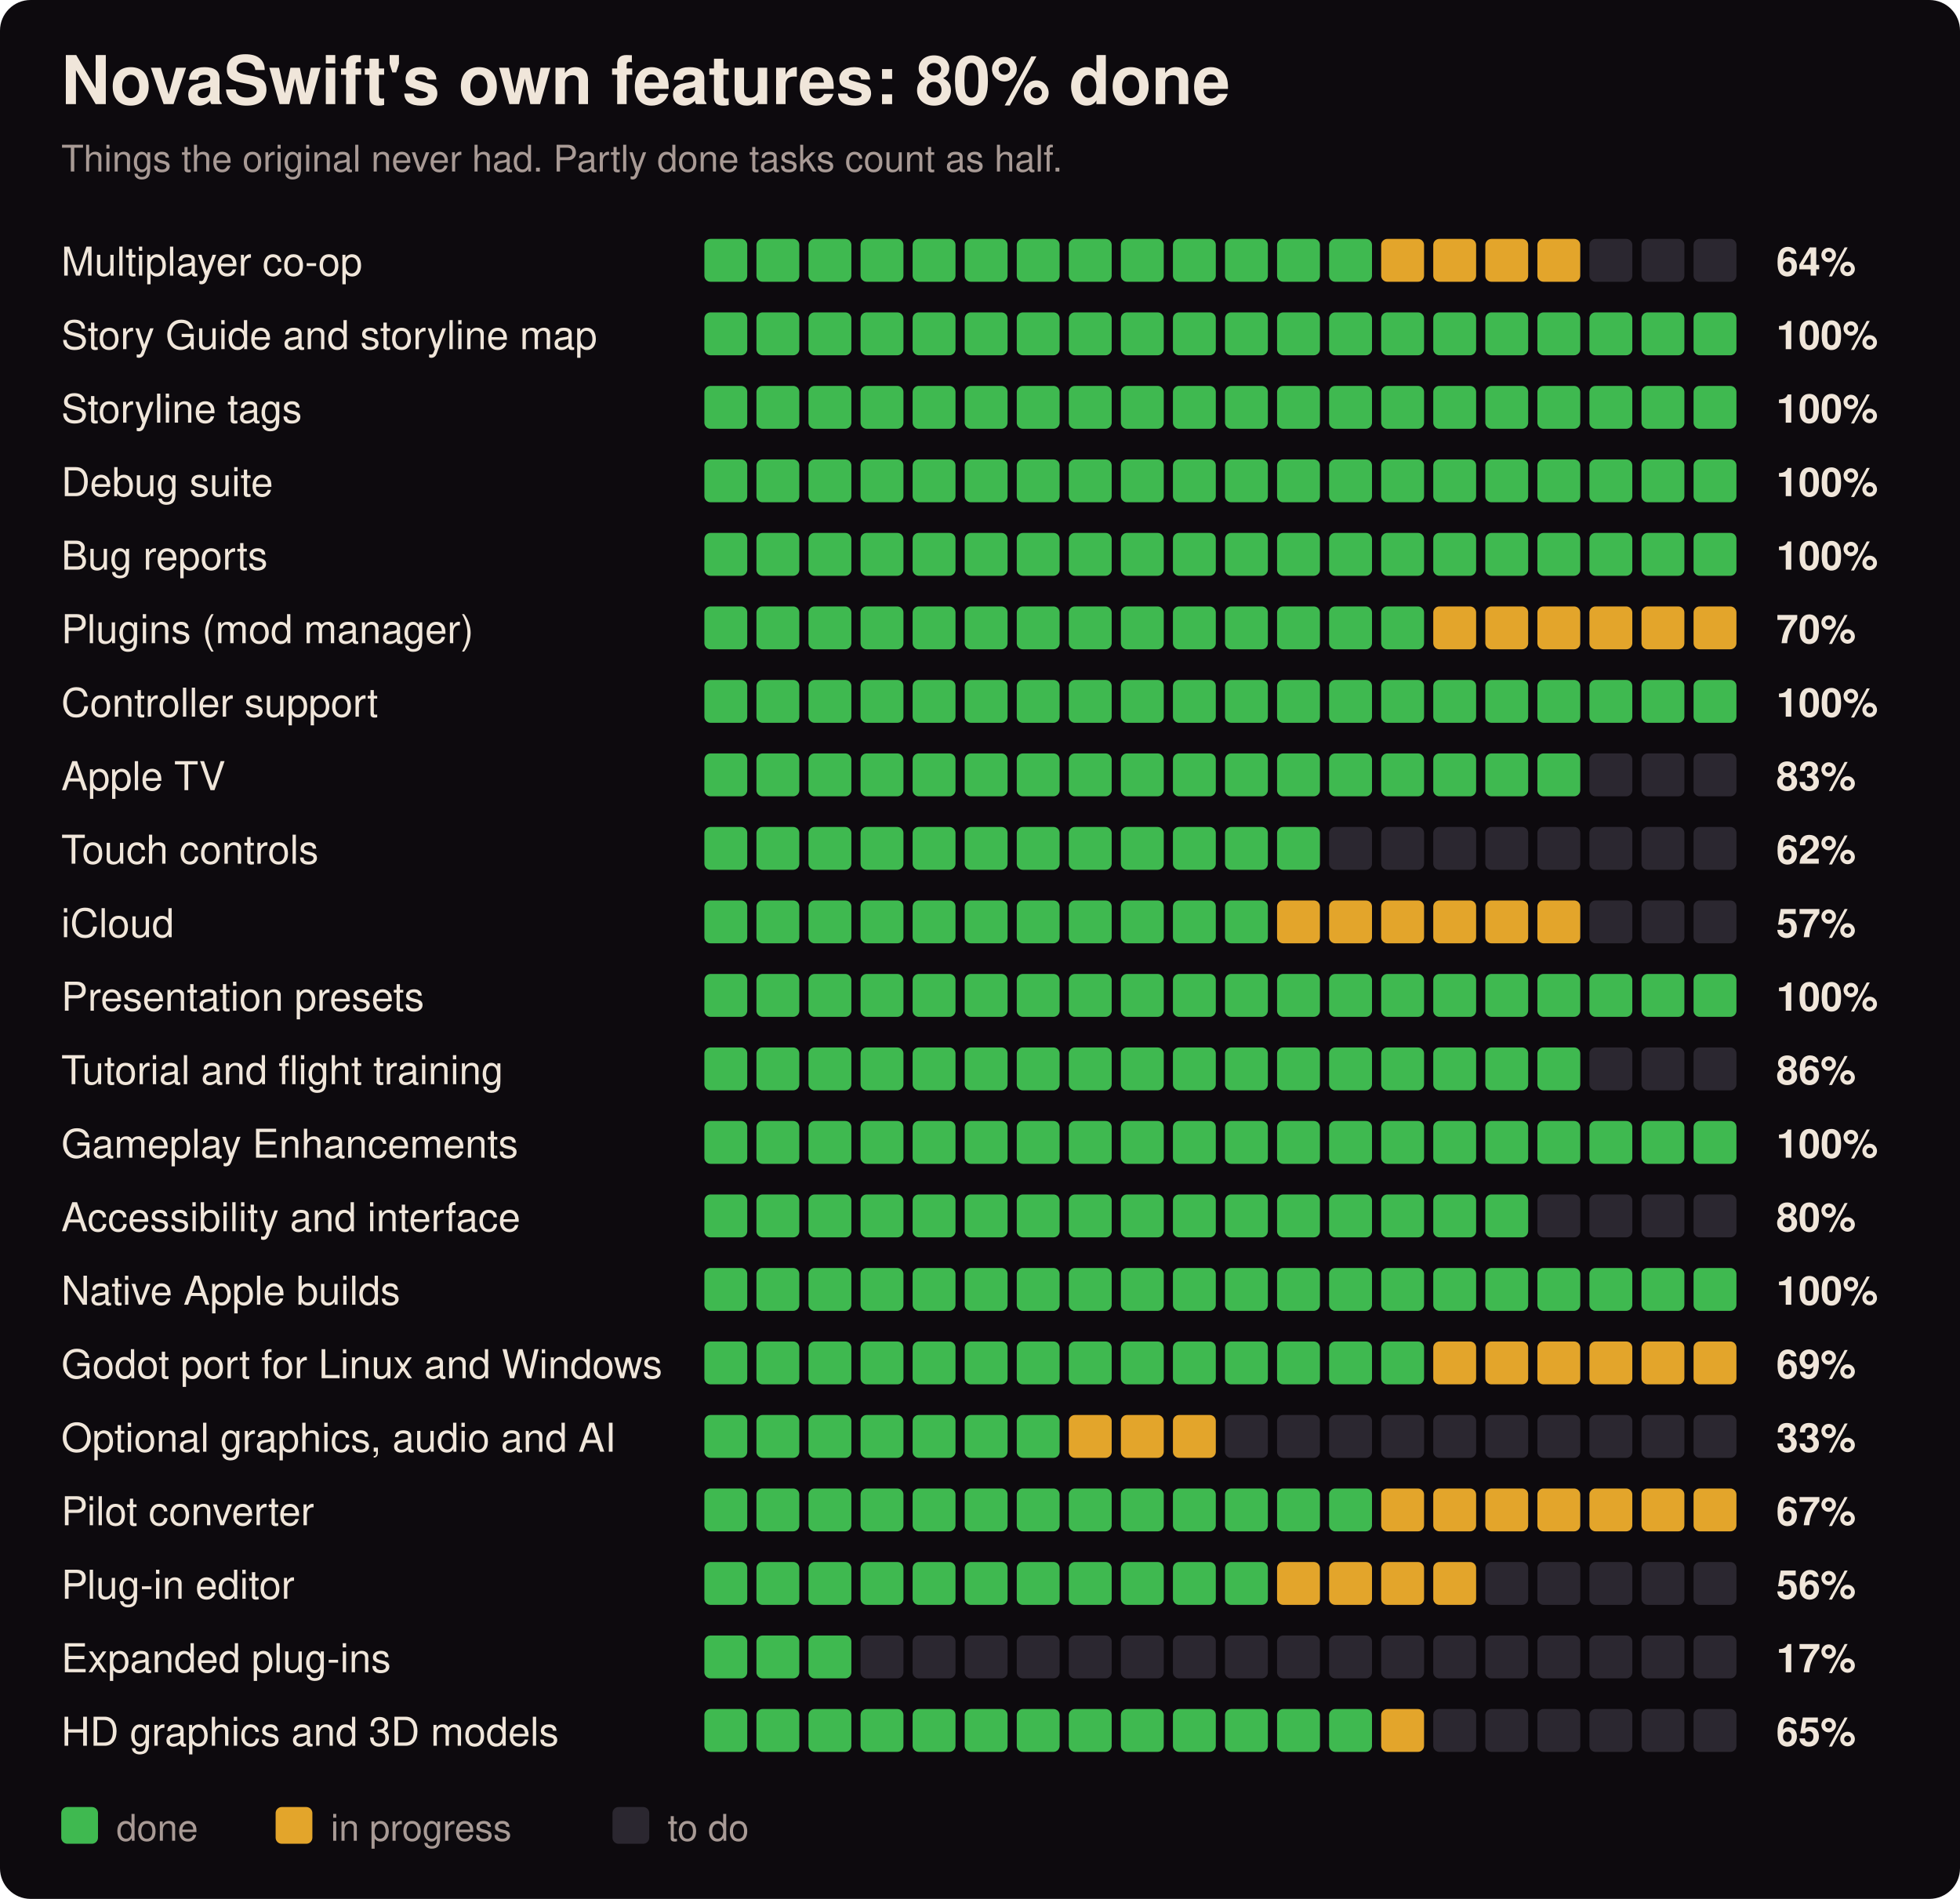
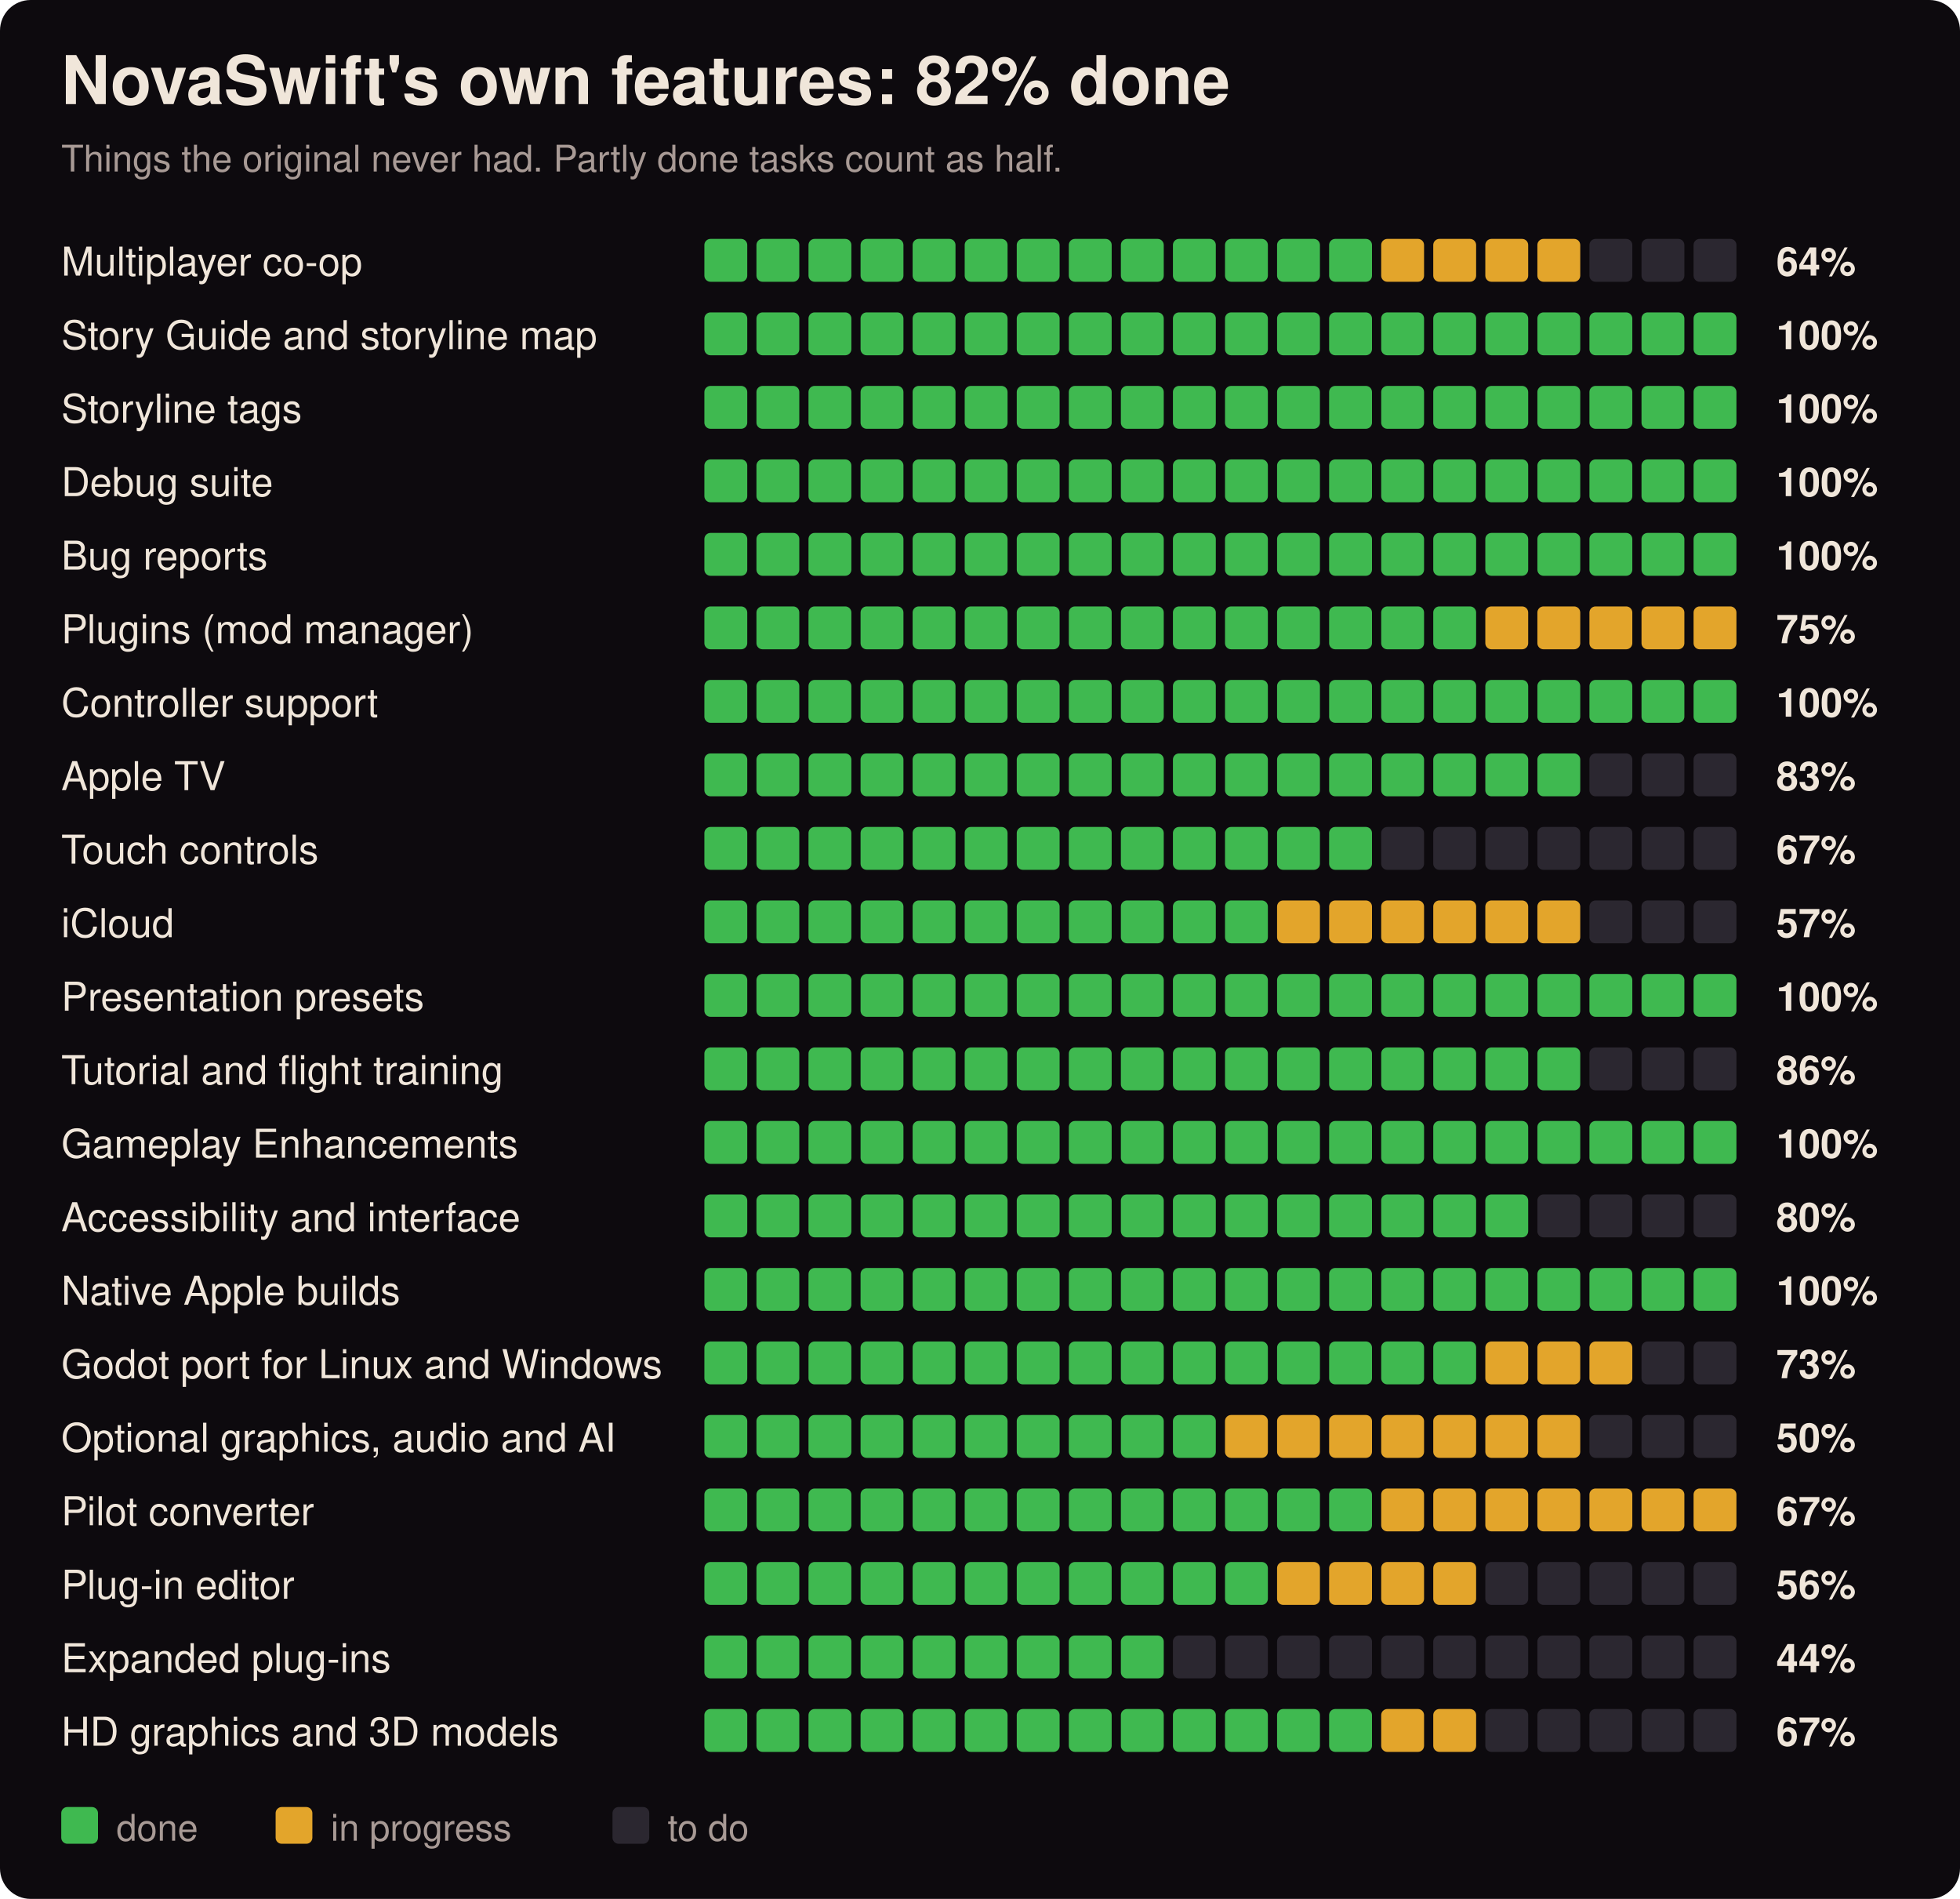
<svg xmlns="http://www.w3.org/2000/svg" width="640" height="620" viewBox="0 0 640 620" font-family="-apple-system, Segoe UI, Helvetica, Arial, sans-serif">
  <style>.hl{font-size:22px;font-weight:700;fill:#f0e6da}.sb{font-size:12px;fill:#a89a95}.nm{font-size:13px;fill:#f0e6da}.pc{font-size:13px;font-weight:600;fill:#f0e6da}</style>
  <rect width="640" height="620" rx="10" fill="#0d0a0e" />
-   <text x="20" y="34" class="hl">NovaSwift's own features: 80% done</text>
+   <text x="20" y="34" class="hl">NovaSwift's own features: 82% done</text>
  <text x="20" y="56" class="sb">Things the original never had. Partly done tasks count as half.</text>
  <text x="20" y="90" class="nm">Multiplayer co-op</text>
  <rect x="230" y="78" width="14" height="14" rx="2" fill="#3fb950" />
  <rect x="247" y="78" width="14" height="14" rx="2" fill="#3fb950" />
  <rect x="264" y="78" width="14" height="14" rx="2" fill="#3fb950" />
  <rect x="281" y="78" width="14" height="14" rx="2" fill="#3fb950" />
  <rect x="298" y="78" width="14" height="14" rx="2" fill="#3fb950" />
  <rect x="315" y="78" width="14" height="14" rx="2" fill="#3fb950" />
  <rect x="332" y="78" width="14" height="14" rx="2" fill="#3fb950" />
  <rect x="349" y="78" width="14" height="14" rx="2" fill="#3fb950" />
  <rect x="366" y="78" width="14" height="14" rx="2" fill="#3fb950" />
  <rect x="383" y="78" width="14" height="14" rx="2" fill="#3fb950" />
  <rect x="400" y="78" width="14" height="14" rx="2" fill="#3fb950" />
  <rect x="417" y="78" width="14" height="14" rx="2" fill="#3fb950" />
  <rect x="434" y="78" width="14" height="14" rx="2" fill="#3fb950" />
  <rect x="451" y="78" width="14" height="14" rx="2" fill="#e3a52b" />
  <rect x="468" y="78" width="14" height="14" rx="2" fill="#e3a52b" />
  <rect x="485" y="78" width="14" height="14" rx="2" fill="#e3a52b" />
  <rect x="502" y="78" width="14" height="14" rx="2" fill="#e3a52b" />
  <rect x="519" y="78" width="14" height="14" rx="2" fill="#2b2730" />
  <rect x="536" y="78" width="14" height="14" rx="2" fill="#2b2730" />
  <rect x="553" y="78" width="14" height="14" rx="2" fill="#2b2730" />
  <text x="580" y="90" class="pc">64%</text>
  <text x="20" y="114" class="nm">Story Guide and storyline map</text>
  <rect x="230" y="102" width="14" height="14" rx="2" fill="#3fb950" />
  <rect x="247" y="102" width="14" height="14" rx="2" fill="#3fb950" />
  <rect x="264" y="102" width="14" height="14" rx="2" fill="#3fb950" />
  <rect x="281" y="102" width="14" height="14" rx="2" fill="#3fb950" />
  <rect x="298" y="102" width="14" height="14" rx="2" fill="#3fb950" />
  <rect x="315" y="102" width="14" height="14" rx="2" fill="#3fb950" />
  <rect x="332" y="102" width="14" height="14" rx="2" fill="#3fb950" />
  <rect x="349" y="102" width="14" height="14" rx="2" fill="#3fb950" />
  <rect x="366" y="102" width="14" height="14" rx="2" fill="#3fb950" />
  <rect x="383" y="102" width="14" height="14" rx="2" fill="#3fb950" />
  <rect x="400" y="102" width="14" height="14" rx="2" fill="#3fb950" />
  <rect x="417" y="102" width="14" height="14" rx="2" fill="#3fb950" />
  <rect x="434" y="102" width="14" height="14" rx="2" fill="#3fb950" />
  <rect x="451" y="102" width="14" height="14" rx="2" fill="#3fb950" />
  <rect x="468" y="102" width="14" height="14" rx="2" fill="#3fb950" />
  <rect x="485" y="102" width="14" height="14" rx="2" fill="#3fb950" />
  <rect x="502" y="102" width="14" height="14" rx="2" fill="#3fb950" />
  <rect x="519" y="102" width="14" height="14" rx="2" fill="#3fb950" />
  <rect x="536" y="102" width="14" height="14" rx="2" fill="#3fb950" />
  <rect x="553" y="102" width="14" height="14" rx="2" fill="#3fb950" />
  <text x="580" y="114" class="pc">100%</text>
  <text x="20" y="138" class="nm">Storyline tags</text>
  <rect x="230" y="126" width="14" height="14" rx="2" fill="#3fb950" />
  <rect x="247" y="126" width="14" height="14" rx="2" fill="#3fb950" />
  <rect x="264" y="126" width="14" height="14" rx="2" fill="#3fb950" />
  <rect x="281" y="126" width="14" height="14" rx="2" fill="#3fb950" />
  <rect x="298" y="126" width="14" height="14" rx="2" fill="#3fb950" />
  <rect x="315" y="126" width="14" height="14" rx="2" fill="#3fb950" />
  <rect x="332" y="126" width="14" height="14" rx="2" fill="#3fb950" />
  <rect x="349" y="126" width="14" height="14" rx="2" fill="#3fb950" />
  <rect x="366" y="126" width="14" height="14" rx="2" fill="#3fb950" />
  <rect x="383" y="126" width="14" height="14" rx="2" fill="#3fb950" />
  <rect x="400" y="126" width="14" height="14" rx="2" fill="#3fb950" />
  <rect x="417" y="126" width="14" height="14" rx="2" fill="#3fb950" />
  <rect x="434" y="126" width="14" height="14" rx="2" fill="#3fb950" />
  <rect x="451" y="126" width="14" height="14" rx="2" fill="#3fb950" />
  <rect x="468" y="126" width="14" height="14" rx="2" fill="#3fb950" />
  <rect x="485" y="126" width="14" height="14" rx="2" fill="#3fb950" />
  <rect x="502" y="126" width="14" height="14" rx="2" fill="#3fb950" />
  <rect x="519" y="126" width="14" height="14" rx="2" fill="#3fb950" />
  <rect x="536" y="126" width="14" height="14" rx="2" fill="#3fb950" />
  <rect x="553" y="126" width="14" height="14" rx="2" fill="#3fb950" />
  <text x="580" y="138" class="pc">100%</text>
  <text x="20" y="162" class="nm">Debug suite</text>
  <rect x="230" y="150" width="14" height="14" rx="2" fill="#3fb950" />
  <rect x="247" y="150" width="14" height="14" rx="2" fill="#3fb950" />
  <rect x="264" y="150" width="14" height="14" rx="2" fill="#3fb950" />
  <rect x="281" y="150" width="14" height="14" rx="2" fill="#3fb950" />
  <rect x="298" y="150" width="14" height="14" rx="2" fill="#3fb950" />
  <rect x="315" y="150" width="14" height="14" rx="2" fill="#3fb950" />
  <rect x="332" y="150" width="14" height="14" rx="2" fill="#3fb950" />
  <rect x="349" y="150" width="14" height="14" rx="2" fill="#3fb950" />
  <rect x="366" y="150" width="14" height="14" rx="2" fill="#3fb950" />
  <rect x="383" y="150" width="14" height="14" rx="2" fill="#3fb950" />
  <rect x="400" y="150" width="14" height="14" rx="2" fill="#3fb950" />
  <rect x="417" y="150" width="14" height="14" rx="2" fill="#3fb950" />
  <rect x="434" y="150" width="14" height="14" rx="2" fill="#3fb950" />
  <rect x="451" y="150" width="14" height="14" rx="2" fill="#3fb950" />
  <rect x="468" y="150" width="14" height="14" rx="2" fill="#3fb950" />
  <rect x="485" y="150" width="14" height="14" rx="2" fill="#3fb950" />
  <rect x="502" y="150" width="14" height="14" rx="2" fill="#3fb950" />
  <rect x="519" y="150" width="14" height="14" rx="2" fill="#3fb950" />
  <rect x="536" y="150" width="14" height="14" rx="2" fill="#3fb950" />
  <rect x="553" y="150" width="14" height="14" rx="2" fill="#3fb950" />
  <text x="580" y="162" class="pc">100%</text>
  <text x="20" y="186" class="nm">Bug reports</text>
  <rect x="230" y="174" width="14" height="14" rx="2" fill="#3fb950" />
  <rect x="247" y="174" width="14" height="14" rx="2" fill="#3fb950" />
  <rect x="264" y="174" width="14" height="14" rx="2" fill="#3fb950" />
  <rect x="281" y="174" width="14" height="14" rx="2" fill="#3fb950" />
  <rect x="298" y="174" width="14" height="14" rx="2" fill="#3fb950" />
  <rect x="315" y="174" width="14" height="14" rx="2" fill="#3fb950" />
  <rect x="332" y="174" width="14" height="14" rx="2" fill="#3fb950" />
  <rect x="349" y="174" width="14" height="14" rx="2" fill="#3fb950" />
  <rect x="366" y="174" width="14" height="14" rx="2" fill="#3fb950" />
  <rect x="383" y="174" width="14" height="14" rx="2" fill="#3fb950" />
  <rect x="400" y="174" width="14" height="14" rx="2" fill="#3fb950" />
  <rect x="417" y="174" width="14" height="14" rx="2" fill="#3fb950" />
  <rect x="434" y="174" width="14" height="14" rx="2" fill="#3fb950" />
  <rect x="451" y="174" width="14" height="14" rx="2" fill="#3fb950" />
  <rect x="468" y="174" width="14" height="14" rx="2" fill="#3fb950" />
  <rect x="485" y="174" width="14" height="14" rx="2" fill="#3fb950" />
  <rect x="502" y="174" width="14" height="14" rx="2" fill="#3fb950" />
  <rect x="519" y="174" width="14" height="14" rx="2" fill="#3fb950" />
  <rect x="536" y="174" width="14" height="14" rx="2" fill="#3fb950" />
  <rect x="553" y="174" width="14" height="14" rx="2" fill="#3fb950" />
  <text x="580" y="186" class="pc">100%</text>
  <text x="20" y="210" class="nm">Plugins (mod manager)</text>
  <rect x="230" y="198" width="14" height="14" rx="2" fill="#3fb950" />
  <rect x="247" y="198" width="14" height="14" rx="2" fill="#3fb950" />
  <rect x="264" y="198" width="14" height="14" rx="2" fill="#3fb950" />
  <rect x="281" y="198" width="14" height="14" rx="2" fill="#3fb950" />
  <rect x="298" y="198" width="14" height="14" rx="2" fill="#3fb950" />
  <rect x="315" y="198" width="14" height="14" rx="2" fill="#3fb950" />
  <rect x="332" y="198" width="14" height="14" rx="2" fill="#3fb950" />
  <rect x="349" y="198" width="14" height="14" rx="2" fill="#3fb950" />
  <rect x="366" y="198" width="14" height="14" rx="2" fill="#3fb950" />
  <rect x="383" y="198" width="14" height="14" rx="2" fill="#3fb950" />
  <rect x="400" y="198" width="14" height="14" rx="2" fill="#3fb950" />
  <rect x="417" y="198" width="14" height="14" rx="2" fill="#3fb950" />
  <rect x="434" y="198" width="14" height="14" rx="2" fill="#3fb950" />
  <rect x="451" y="198" width="14" height="14" rx="2" fill="#3fb950" />
-   <rect x="468" y="198" width="14" height="14" rx="2" fill="#e3a52b" />
+   <rect x="468" y="198" width="14" height="14" rx="2" fill="#3fb950" />
  <rect x="485" y="198" width="14" height="14" rx="2" fill="#e3a52b" />
  <rect x="502" y="198" width="14" height="14" rx="2" fill="#e3a52b" />
  <rect x="519" y="198" width="14" height="14" rx="2" fill="#e3a52b" />
  <rect x="536" y="198" width="14" height="14" rx="2" fill="#e3a52b" />
  <rect x="553" y="198" width="14" height="14" rx="2" fill="#e3a52b" />
-   <text x="580" y="210" class="pc">70%</text>
+   <text x="580" y="210" class="pc">75%</text>
  <text x="20" y="234" class="nm">Controller support</text>
  <rect x="230" y="222" width="14" height="14" rx="2" fill="#3fb950" />
  <rect x="247" y="222" width="14" height="14" rx="2" fill="#3fb950" />
  <rect x="264" y="222" width="14" height="14" rx="2" fill="#3fb950" />
  <rect x="281" y="222" width="14" height="14" rx="2" fill="#3fb950" />
  <rect x="298" y="222" width="14" height="14" rx="2" fill="#3fb950" />
  <rect x="315" y="222" width="14" height="14" rx="2" fill="#3fb950" />
  <rect x="332" y="222" width="14" height="14" rx="2" fill="#3fb950" />
  <rect x="349" y="222" width="14" height="14" rx="2" fill="#3fb950" />
  <rect x="366" y="222" width="14" height="14" rx="2" fill="#3fb950" />
  <rect x="383" y="222" width="14" height="14" rx="2" fill="#3fb950" />
  <rect x="400" y="222" width="14" height="14" rx="2" fill="#3fb950" />
  <rect x="417" y="222" width="14" height="14" rx="2" fill="#3fb950" />
  <rect x="434" y="222" width="14" height="14" rx="2" fill="#3fb950" />
  <rect x="451" y="222" width="14" height="14" rx="2" fill="#3fb950" />
  <rect x="468" y="222" width="14" height="14" rx="2" fill="#3fb950" />
  <rect x="485" y="222" width="14" height="14" rx="2" fill="#3fb950" />
  <rect x="502" y="222" width="14" height="14" rx="2" fill="#3fb950" />
  <rect x="519" y="222" width="14" height="14" rx="2" fill="#3fb950" />
  <rect x="536" y="222" width="14" height="14" rx="2" fill="#3fb950" />
  <rect x="553" y="222" width="14" height="14" rx="2" fill="#3fb950" />
  <text x="580" y="234" class="pc">100%</text>
  <text x="20" y="258" class="nm">Apple TV</text>
  <rect x="230" y="246" width="14" height="14" rx="2" fill="#3fb950" />
  <rect x="247" y="246" width="14" height="14" rx="2" fill="#3fb950" />
  <rect x="264" y="246" width="14" height="14" rx="2" fill="#3fb950" />
  <rect x="281" y="246" width="14" height="14" rx="2" fill="#3fb950" />
  <rect x="298" y="246" width="14" height="14" rx="2" fill="#3fb950" />
  <rect x="315" y="246" width="14" height="14" rx="2" fill="#3fb950" />
  <rect x="332" y="246" width="14" height="14" rx="2" fill="#3fb950" />
  <rect x="349" y="246" width="14" height="14" rx="2" fill="#3fb950" />
  <rect x="366" y="246" width="14" height="14" rx="2" fill="#3fb950" />
  <rect x="383" y="246" width="14" height="14" rx="2" fill="#3fb950" />
  <rect x="400" y="246" width="14" height="14" rx="2" fill="#3fb950" />
  <rect x="417" y="246" width="14" height="14" rx="2" fill="#3fb950" />
  <rect x="434" y="246" width="14" height="14" rx="2" fill="#3fb950" />
  <rect x="451" y="246" width="14" height="14" rx="2" fill="#3fb950" />
  <rect x="468" y="246" width="14" height="14" rx="2" fill="#3fb950" />
  <rect x="485" y="246" width="14" height="14" rx="2" fill="#3fb950" />
  <rect x="502" y="246" width="14" height="14" rx="2" fill="#3fb950" />
  <rect x="519" y="246" width="14" height="14" rx="2" fill="#2b2730" />
  <rect x="536" y="246" width="14" height="14" rx="2" fill="#2b2730" />
  <rect x="553" y="246" width="14" height="14" rx="2" fill="#2b2730" />
  <text x="580" y="258" class="pc">83%</text>
  <text x="20" y="282" class="nm">Touch controls</text>
  <rect x="230" y="270" width="14" height="14" rx="2" fill="#3fb950" />
  <rect x="247" y="270" width="14" height="14" rx="2" fill="#3fb950" />
  <rect x="264" y="270" width="14" height="14" rx="2" fill="#3fb950" />
  <rect x="281" y="270" width="14" height="14" rx="2" fill="#3fb950" />
  <rect x="298" y="270" width="14" height="14" rx="2" fill="#3fb950" />
  <rect x="315" y="270" width="14" height="14" rx="2" fill="#3fb950" />
  <rect x="332" y="270" width="14" height="14" rx="2" fill="#3fb950" />
  <rect x="349" y="270" width="14" height="14" rx="2" fill="#3fb950" />
  <rect x="366" y="270" width="14" height="14" rx="2" fill="#3fb950" />
  <rect x="383" y="270" width="14" height="14" rx="2" fill="#3fb950" />
  <rect x="400" y="270" width="14" height="14" rx="2" fill="#3fb950" />
  <rect x="417" y="270" width="14" height="14" rx="2" fill="#3fb950" />
-   <rect x="434" y="270" width="14" height="14" rx="2" fill="#2b2730" />
+   <rect x="434" y="270" width="14" height="14" rx="2" fill="#3fb950" />
  <rect x="451" y="270" width="14" height="14" rx="2" fill="#2b2730" />
  <rect x="468" y="270" width="14" height="14" rx="2" fill="#2b2730" />
  <rect x="485" y="270" width="14" height="14" rx="2" fill="#2b2730" />
  <rect x="502" y="270" width="14" height="14" rx="2" fill="#2b2730" />
  <rect x="519" y="270" width="14" height="14" rx="2" fill="#2b2730" />
  <rect x="536" y="270" width="14" height="14" rx="2" fill="#2b2730" />
  <rect x="553" y="270" width="14" height="14" rx="2" fill="#2b2730" />
-   <text x="580" y="282" class="pc">62%</text>
+   <text x="580" y="282" class="pc">67%</text>
  <text x="20" y="306" class="nm">iCloud</text>
  <rect x="230" y="294" width="14" height="14" rx="2" fill="#3fb950" />
  <rect x="247" y="294" width="14" height="14" rx="2" fill="#3fb950" />
  <rect x="264" y="294" width="14" height="14" rx="2" fill="#3fb950" />
  <rect x="281" y="294" width="14" height="14" rx="2" fill="#3fb950" />
  <rect x="298" y="294" width="14" height="14" rx="2" fill="#3fb950" />
  <rect x="315" y="294" width="14" height="14" rx="2" fill="#3fb950" />
  <rect x="332" y="294" width="14" height="14" rx="2" fill="#3fb950" />
  <rect x="349" y="294" width="14" height="14" rx="2" fill="#3fb950" />
  <rect x="366" y="294" width="14" height="14" rx="2" fill="#3fb950" />
  <rect x="383" y="294" width="14" height="14" rx="2" fill="#3fb950" />
  <rect x="400" y="294" width="14" height="14" rx="2" fill="#3fb950" />
  <rect x="417" y="294" width="14" height="14" rx="2" fill="#e3a52b" />
  <rect x="434" y="294" width="14" height="14" rx="2" fill="#e3a52b" />
  <rect x="451" y="294" width="14" height="14" rx="2" fill="#e3a52b" />
  <rect x="468" y="294" width="14" height="14" rx="2" fill="#e3a52b" />
  <rect x="485" y="294" width="14" height="14" rx="2" fill="#e3a52b" />
  <rect x="502" y="294" width="14" height="14" rx="2" fill="#e3a52b" />
  <rect x="519" y="294" width="14" height="14" rx="2" fill="#2b2730" />
  <rect x="536" y="294" width="14" height="14" rx="2" fill="#2b2730" />
  <rect x="553" y="294" width="14" height="14" rx="2" fill="#2b2730" />
  <text x="580" y="306" class="pc">57%</text>
  <text x="20" y="330" class="nm">Presentation presets</text>
  <rect x="230" y="318" width="14" height="14" rx="2" fill="#3fb950" />
  <rect x="247" y="318" width="14" height="14" rx="2" fill="#3fb950" />
  <rect x="264" y="318" width="14" height="14" rx="2" fill="#3fb950" />
  <rect x="281" y="318" width="14" height="14" rx="2" fill="#3fb950" />
  <rect x="298" y="318" width="14" height="14" rx="2" fill="#3fb950" />
  <rect x="315" y="318" width="14" height="14" rx="2" fill="#3fb950" />
  <rect x="332" y="318" width="14" height="14" rx="2" fill="#3fb950" />
  <rect x="349" y="318" width="14" height="14" rx="2" fill="#3fb950" />
  <rect x="366" y="318" width="14" height="14" rx="2" fill="#3fb950" />
  <rect x="383" y="318" width="14" height="14" rx="2" fill="#3fb950" />
  <rect x="400" y="318" width="14" height="14" rx="2" fill="#3fb950" />
  <rect x="417" y="318" width="14" height="14" rx="2" fill="#3fb950" />
  <rect x="434" y="318" width="14" height="14" rx="2" fill="#3fb950" />
  <rect x="451" y="318" width="14" height="14" rx="2" fill="#3fb950" />
  <rect x="468" y="318" width="14" height="14" rx="2" fill="#3fb950" />
  <rect x="485" y="318" width="14" height="14" rx="2" fill="#3fb950" />
  <rect x="502" y="318" width="14" height="14" rx="2" fill="#3fb950" />
  <rect x="519" y="318" width="14" height="14" rx="2" fill="#3fb950" />
  <rect x="536" y="318" width="14" height="14" rx="2" fill="#3fb950" />
  <rect x="553" y="318" width="14" height="14" rx="2" fill="#3fb950" />
  <text x="580" y="330" class="pc">100%</text>
  <text x="20" y="354" class="nm">Tutorial and flight training</text>
  <rect x="230" y="342" width="14" height="14" rx="2" fill="#3fb950" />
  <rect x="247" y="342" width="14" height="14" rx="2" fill="#3fb950" />
  <rect x="264" y="342" width="14" height="14" rx="2" fill="#3fb950" />
  <rect x="281" y="342" width="14" height="14" rx="2" fill="#3fb950" />
  <rect x="298" y="342" width="14" height="14" rx="2" fill="#3fb950" />
  <rect x="315" y="342" width="14" height="14" rx="2" fill="#3fb950" />
  <rect x="332" y="342" width="14" height="14" rx="2" fill="#3fb950" />
  <rect x="349" y="342" width="14" height="14" rx="2" fill="#3fb950" />
  <rect x="366" y="342" width="14" height="14" rx="2" fill="#3fb950" />
  <rect x="383" y="342" width="14" height="14" rx="2" fill="#3fb950" />
  <rect x="400" y="342" width="14" height="14" rx="2" fill="#3fb950" />
  <rect x="417" y="342" width="14" height="14" rx="2" fill="#3fb950" />
  <rect x="434" y="342" width="14" height="14" rx="2" fill="#3fb950" />
  <rect x="451" y="342" width="14" height="14" rx="2" fill="#3fb950" />
  <rect x="468" y="342" width="14" height="14" rx="2" fill="#3fb950" />
  <rect x="485" y="342" width="14" height="14" rx="2" fill="#3fb950" />
  <rect x="502" y="342" width="14" height="14" rx="2" fill="#3fb950" />
  <rect x="519" y="342" width="14" height="14" rx="2" fill="#2b2730" />
  <rect x="536" y="342" width="14" height="14" rx="2" fill="#2b2730" />
  <rect x="553" y="342" width="14" height="14" rx="2" fill="#2b2730" />
  <text x="580" y="354" class="pc">86%</text>
  <text x="20" y="378" class="nm">Gameplay Enhancements</text>
  <rect x="230" y="366" width="14" height="14" rx="2" fill="#3fb950" />
  <rect x="247" y="366" width="14" height="14" rx="2" fill="#3fb950" />
  <rect x="264" y="366" width="14" height="14" rx="2" fill="#3fb950" />
  <rect x="281" y="366" width="14" height="14" rx="2" fill="#3fb950" />
  <rect x="298" y="366" width="14" height="14" rx="2" fill="#3fb950" />
  <rect x="315" y="366" width="14" height="14" rx="2" fill="#3fb950" />
  <rect x="332" y="366" width="14" height="14" rx="2" fill="#3fb950" />
  <rect x="349" y="366" width="14" height="14" rx="2" fill="#3fb950" />
  <rect x="366" y="366" width="14" height="14" rx="2" fill="#3fb950" />
  <rect x="383" y="366" width="14" height="14" rx="2" fill="#3fb950" />
  <rect x="400" y="366" width="14" height="14" rx="2" fill="#3fb950" />
  <rect x="417" y="366" width="14" height="14" rx="2" fill="#3fb950" />
  <rect x="434" y="366" width="14" height="14" rx="2" fill="#3fb950" />
  <rect x="451" y="366" width="14" height="14" rx="2" fill="#3fb950" />
  <rect x="468" y="366" width="14" height="14" rx="2" fill="#3fb950" />
  <rect x="485" y="366" width="14" height="14" rx="2" fill="#3fb950" />
  <rect x="502" y="366" width="14" height="14" rx="2" fill="#3fb950" />
  <rect x="519" y="366" width="14" height="14" rx="2" fill="#3fb950" />
  <rect x="536" y="366" width="14" height="14" rx="2" fill="#3fb950" />
  <rect x="553" y="366" width="14" height="14" rx="2" fill="#3fb950" />
  <text x="580" y="378" class="pc">100%</text>
  <text x="20" y="402" class="nm">Accessibility and interface</text>
  <rect x="230" y="390" width="14" height="14" rx="2" fill="#3fb950" />
  <rect x="247" y="390" width="14" height="14" rx="2" fill="#3fb950" />
  <rect x="264" y="390" width="14" height="14" rx="2" fill="#3fb950" />
  <rect x="281" y="390" width="14" height="14" rx="2" fill="#3fb950" />
  <rect x="298" y="390" width="14" height="14" rx="2" fill="#3fb950" />
  <rect x="315" y="390" width="14" height="14" rx="2" fill="#3fb950" />
  <rect x="332" y="390" width="14" height="14" rx="2" fill="#3fb950" />
  <rect x="349" y="390" width="14" height="14" rx="2" fill="#3fb950" />
  <rect x="366" y="390" width="14" height="14" rx="2" fill="#3fb950" />
  <rect x="383" y="390" width="14" height="14" rx="2" fill="#3fb950" />
  <rect x="400" y="390" width="14" height="14" rx="2" fill="#3fb950" />
  <rect x="417" y="390" width="14" height="14" rx="2" fill="#3fb950" />
  <rect x="434" y="390" width="14" height="14" rx="2" fill="#3fb950" />
  <rect x="451" y="390" width="14" height="14" rx="2" fill="#3fb950" />
  <rect x="468" y="390" width="14" height="14" rx="2" fill="#3fb950" />
  <rect x="485" y="390" width="14" height="14" rx="2" fill="#3fb950" />
  <rect x="502" y="390" width="14" height="14" rx="2" fill="#2b2730" />
  <rect x="519" y="390" width="14" height="14" rx="2" fill="#2b2730" />
  <rect x="536" y="390" width="14" height="14" rx="2" fill="#2b2730" />
  <rect x="553" y="390" width="14" height="14" rx="2" fill="#2b2730" />
  <text x="580" y="402" class="pc">80%</text>
  <text x="20" y="426" class="nm">Native Apple builds</text>
  <rect x="230" y="414" width="14" height="14" rx="2" fill="#3fb950" />
  <rect x="247" y="414" width="14" height="14" rx="2" fill="#3fb950" />
  <rect x="264" y="414" width="14" height="14" rx="2" fill="#3fb950" />
  <rect x="281" y="414" width="14" height="14" rx="2" fill="#3fb950" />
  <rect x="298" y="414" width="14" height="14" rx="2" fill="#3fb950" />
  <rect x="315" y="414" width="14" height="14" rx="2" fill="#3fb950" />
  <rect x="332" y="414" width="14" height="14" rx="2" fill="#3fb950" />
  <rect x="349" y="414" width="14" height="14" rx="2" fill="#3fb950" />
  <rect x="366" y="414" width="14" height="14" rx="2" fill="#3fb950" />
  <rect x="383" y="414" width="14" height="14" rx="2" fill="#3fb950" />
  <rect x="400" y="414" width="14" height="14" rx="2" fill="#3fb950" />
  <rect x="417" y="414" width="14" height="14" rx="2" fill="#3fb950" />
  <rect x="434" y="414" width="14" height="14" rx="2" fill="#3fb950" />
  <rect x="451" y="414" width="14" height="14" rx="2" fill="#3fb950" />
  <rect x="468" y="414" width="14" height="14" rx="2" fill="#3fb950" />
  <rect x="485" y="414" width="14" height="14" rx="2" fill="#3fb950" />
  <rect x="502" y="414" width="14" height="14" rx="2" fill="#3fb950" />
  <rect x="519" y="414" width="14" height="14" rx="2" fill="#3fb950" />
  <rect x="536" y="414" width="14" height="14" rx="2" fill="#3fb950" />
  <rect x="553" y="414" width="14" height="14" rx="2" fill="#3fb950" />
  <text x="580" y="426" class="pc">100%</text>
  <text x="20" y="450" class="nm">Godot port for Linux and Windows</text>
  <rect x="230" y="438" width="14" height="14" rx="2" fill="#3fb950" />
  <rect x="247" y="438" width="14" height="14" rx="2" fill="#3fb950" />
  <rect x="264" y="438" width="14" height="14" rx="2" fill="#3fb950" />
  <rect x="281" y="438" width="14" height="14" rx="2" fill="#3fb950" />
  <rect x="298" y="438" width="14" height="14" rx="2" fill="#3fb950" />
  <rect x="315" y="438" width="14" height="14" rx="2" fill="#3fb950" />
  <rect x="332" y="438" width="14" height="14" rx="2" fill="#3fb950" />
  <rect x="349" y="438" width="14" height="14" rx="2" fill="#3fb950" />
  <rect x="366" y="438" width="14" height="14" rx="2" fill="#3fb950" />
  <rect x="383" y="438" width="14" height="14" rx="2" fill="#3fb950" />
  <rect x="400" y="438" width="14" height="14" rx="2" fill="#3fb950" />
  <rect x="417" y="438" width="14" height="14" rx="2" fill="#3fb950" />
  <rect x="434" y="438" width="14" height="14" rx="2" fill="#3fb950" />
  <rect x="451" y="438" width="14" height="14" rx="2" fill="#3fb950" />
-   <rect x="468" y="438" width="14" height="14" rx="2" fill="#e3a52b" />
+   <rect x="468" y="438" width="14" height="14" rx="2" fill="#3fb950" />
  <rect x="485" y="438" width="14" height="14" rx="2" fill="#e3a52b" />
  <rect x="502" y="438" width="14" height="14" rx="2" fill="#e3a52b" />
  <rect x="519" y="438" width="14" height="14" rx="2" fill="#e3a52b" />
-   <rect x="536" y="438" width="14" height="14" rx="2" fill="#e3a52b" />
-   <rect x="553" y="438" width="14" height="14" rx="2" fill="#e3a52b" />
-   <text x="580" y="450" class="pc">69%</text>
+   <rect x="536" y="438" width="14" height="14" rx="2" fill="#2b2730" />
+   <rect x="553" y="438" width="14" height="14" rx="2" fill="#2b2730" />
+   <text x="580" y="450" class="pc">73%</text>
  <text x="20" y="474" class="nm">Optional graphics, audio and AI</text>
  <rect x="230" y="462" width="14" height="14" rx="2" fill="#3fb950" />
  <rect x="247" y="462" width="14" height="14" rx="2" fill="#3fb950" />
  <rect x="264" y="462" width="14" height="14" rx="2" fill="#3fb950" />
  <rect x="281" y="462" width="14" height="14" rx="2" fill="#3fb950" />
  <rect x="298" y="462" width="14" height="14" rx="2" fill="#3fb950" />
  <rect x="315" y="462" width="14" height="14" rx="2" fill="#3fb950" />
  <rect x="332" y="462" width="14" height="14" rx="2" fill="#3fb950" />
-   <rect x="349" y="462" width="14" height="14" rx="2" fill="#e3a52b" />
-   <rect x="366" y="462" width="14" height="14" rx="2" fill="#e3a52b" />
-   <rect x="383" y="462" width="14" height="14" rx="2" fill="#e3a52b" />
-   <rect x="400" y="462" width="14" height="14" rx="2" fill="#2b2730" />
-   <rect x="417" y="462" width="14" height="14" rx="2" fill="#2b2730" />
-   <rect x="434" y="462" width="14" height="14" rx="2" fill="#2b2730" />
-   <rect x="451" y="462" width="14" height="14" rx="2" fill="#2b2730" />
-   <rect x="468" y="462" width="14" height="14" rx="2" fill="#2b2730" />
-   <rect x="485" y="462" width="14" height="14" rx="2" fill="#2b2730" />
-   <rect x="502" y="462" width="14" height="14" rx="2" fill="#2b2730" />
+   <rect x="349" y="462" width="14" height="14" rx="2" fill="#3fb950" />
+   <rect x="366" y="462" width="14" height="14" rx="2" fill="#3fb950" />
+   <rect x="383" y="462" width="14" height="14" rx="2" fill="#3fb950" />
+   <rect x="400" y="462" width="14" height="14" rx="2" fill="#e3a52b" />
+   <rect x="417" y="462" width="14" height="14" rx="2" fill="#e3a52b" />
+   <rect x="434" y="462" width="14" height="14" rx="2" fill="#e3a52b" />
+   <rect x="451" y="462" width="14" height="14" rx="2" fill="#e3a52b" />
+   <rect x="468" y="462" width="14" height="14" rx="2" fill="#e3a52b" />
+   <rect x="485" y="462" width="14" height="14" rx="2" fill="#e3a52b" />
+   <rect x="502" y="462" width="14" height="14" rx="2" fill="#e3a52b" />
  <rect x="519" y="462" width="14" height="14" rx="2" fill="#2b2730" />
  <rect x="536" y="462" width="14" height="14" rx="2" fill="#2b2730" />
  <rect x="553" y="462" width="14" height="14" rx="2" fill="#2b2730" />
-   <text x="580" y="474" class="pc">33%</text>
+   <text x="580" y="474" class="pc">50%</text>
  <text x="20" y="498" class="nm">Pilot converter</text>
  <rect x="230" y="486" width="14" height="14" rx="2" fill="#3fb950" />
  <rect x="247" y="486" width="14" height="14" rx="2" fill="#3fb950" />
  <rect x="264" y="486" width="14" height="14" rx="2" fill="#3fb950" />
  <rect x="281" y="486" width="14" height="14" rx="2" fill="#3fb950" />
  <rect x="298" y="486" width="14" height="14" rx="2" fill="#3fb950" />
  <rect x="315" y="486" width="14" height="14" rx="2" fill="#3fb950" />
  <rect x="332" y="486" width="14" height="14" rx="2" fill="#3fb950" />
  <rect x="349" y="486" width="14" height="14" rx="2" fill="#3fb950" />
  <rect x="366" y="486" width="14" height="14" rx="2" fill="#3fb950" />
  <rect x="383" y="486" width="14" height="14" rx="2" fill="#3fb950" />
  <rect x="400" y="486" width="14" height="14" rx="2" fill="#3fb950" />
  <rect x="417" y="486" width="14" height="14" rx="2" fill="#3fb950" />
  <rect x="434" y="486" width="14" height="14" rx="2" fill="#3fb950" />
  <rect x="451" y="486" width="14" height="14" rx="2" fill="#e3a52b" />
  <rect x="468" y="486" width="14" height="14" rx="2" fill="#e3a52b" />
  <rect x="485" y="486" width="14" height="14" rx="2" fill="#e3a52b" />
  <rect x="502" y="486" width="14" height="14" rx="2" fill="#e3a52b" />
  <rect x="519" y="486" width="14" height="14" rx="2" fill="#e3a52b" />
  <rect x="536" y="486" width="14" height="14" rx="2" fill="#e3a52b" />
  <rect x="553" y="486" width="14" height="14" rx="2" fill="#e3a52b" />
  <text x="580" y="498" class="pc">67%</text>
  <text x="20" y="522" class="nm">Plug-in editor</text>
  <rect x="230" y="510" width="14" height="14" rx="2" fill="#3fb950" />
  <rect x="247" y="510" width="14" height="14" rx="2" fill="#3fb950" />
  <rect x="264" y="510" width="14" height="14" rx="2" fill="#3fb950" />
  <rect x="281" y="510" width="14" height="14" rx="2" fill="#3fb950" />
  <rect x="298" y="510" width="14" height="14" rx="2" fill="#3fb950" />
  <rect x="315" y="510" width="14" height="14" rx="2" fill="#3fb950" />
  <rect x="332" y="510" width="14" height="14" rx="2" fill="#3fb950" />
  <rect x="349" y="510" width="14" height="14" rx="2" fill="#3fb950" />
  <rect x="366" y="510" width="14" height="14" rx="2" fill="#3fb950" />
  <rect x="383" y="510" width="14" height="14" rx="2" fill="#3fb950" />
  <rect x="400" y="510" width="14" height="14" rx="2" fill="#3fb950" />
  <rect x="417" y="510" width="14" height="14" rx="2" fill="#e3a52b" />
  <rect x="434" y="510" width="14" height="14" rx="2" fill="#e3a52b" />
  <rect x="451" y="510" width="14" height="14" rx="2" fill="#e3a52b" />
  <rect x="468" y="510" width="14" height="14" rx="2" fill="#e3a52b" />
  <rect x="485" y="510" width="14" height="14" rx="2" fill="#2b2730" />
  <rect x="502" y="510" width="14" height="14" rx="2" fill="#2b2730" />
  <rect x="519" y="510" width="14" height="14" rx="2" fill="#2b2730" />
  <rect x="536" y="510" width="14" height="14" rx="2" fill="#2b2730" />
  <rect x="553" y="510" width="14" height="14" rx="2" fill="#2b2730" />
  <text x="580" y="522" class="pc">56%</text>
  <text x="20" y="546" class="nm">Expanded plug-ins</text>
  <rect x="230" y="534" width="14" height="14" rx="2" fill="#3fb950" />
  <rect x="247" y="534" width="14" height="14" rx="2" fill="#3fb950" />
  <rect x="264" y="534" width="14" height="14" rx="2" fill="#3fb950" />
-   <rect x="281" y="534" width="14" height="14" rx="2" fill="#2b2730" />
-   <rect x="298" y="534" width="14" height="14" rx="2" fill="#2b2730" />
-   <rect x="315" y="534" width="14" height="14" rx="2" fill="#2b2730" />
-   <rect x="332" y="534" width="14" height="14" rx="2" fill="#2b2730" />
-   <rect x="349" y="534" width="14" height="14" rx="2" fill="#2b2730" />
-   <rect x="366" y="534" width="14" height="14" rx="2" fill="#2b2730" />
+   <rect x="281" y="534" width="14" height="14" rx="2" fill="#3fb950" />
+   <rect x="298" y="534" width="14" height="14" rx="2" fill="#3fb950" />
+   <rect x="315" y="534" width="14" height="14" rx="2" fill="#3fb950" />
+   <rect x="332" y="534" width="14" height="14" rx="2" fill="#3fb950" />
+   <rect x="349" y="534" width="14" height="14" rx="2" fill="#3fb950" />
+   <rect x="366" y="534" width="14" height="14" rx="2" fill="#3fb950" />
  <rect x="383" y="534" width="14" height="14" rx="2" fill="#2b2730" />
  <rect x="400" y="534" width="14" height="14" rx="2" fill="#2b2730" />
  <rect x="417" y="534" width="14" height="14" rx="2" fill="#2b2730" />
  <rect x="434" y="534" width="14" height="14" rx="2" fill="#2b2730" />
  <rect x="451" y="534" width="14" height="14" rx="2" fill="#2b2730" />
  <rect x="468" y="534" width="14" height="14" rx="2" fill="#2b2730" />
  <rect x="485" y="534" width="14" height="14" rx="2" fill="#2b2730" />
  <rect x="502" y="534" width="14" height="14" rx="2" fill="#2b2730" />
  <rect x="519" y="534" width="14" height="14" rx="2" fill="#2b2730" />
  <rect x="536" y="534" width="14" height="14" rx="2" fill="#2b2730" />
  <rect x="553" y="534" width="14" height="14" rx="2" fill="#2b2730" />
-   <text x="580" y="546" class="pc">17%</text>
+   <text x="580" y="546" class="pc">44%</text>
  <text x="20" y="570" class="nm">HD graphics and 3D models</text>
  <rect x="230" y="558" width="14" height="14" rx="2" fill="#3fb950" />
  <rect x="247" y="558" width="14" height="14" rx="2" fill="#3fb950" />
  <rect x="264" y="558" width="14" height="14" rx="2" fill="#3fb950" />
  <rect x="281" y="558" width="14" height="14" rx="2" fill="#3fb950" />
  <rect x="298" y="558" width="14" height="14" rx="2" fill="#3fb950" />
  <rect x="315" y="558" width="14" height="14" rx="2" fill="#3fb950" />
  <rect x="332" y="558" width="14" height="14" rx="2" fill="#3fb950" />
  <rect x="349" y="558" width="14" height="14" rx="2" fill="#3fb950" />
  <rect x="366" y="558" width="14" height="14" rx="2" fill="#3fb950" />
  <rect x="383" y="558" width="14" height="14" rx="2" fill="#3fb950" />
  <rect x="400" y="558" width="14" height="14" rx="2" fill="#3fb950" />
  <rect x="417" y="558" width="14" height="14" rx="2" fill="#3fb950" />
  <rect x="434" y="558" width="14" height="14" rx="2" fill="#3fb950" />
  <rect x="451" y="558" width="14" height="14" rx="2" fill="#e3a52b" />
-   <rect x="468" y="558" width="14" height="14" rx="2" fill="#2b2730" />
+   <rect x="468" y="558" width="14" height="14" rx="2" fill="#e3a52b" />
  <rect x="485" y="558" width="14" height="14" rx="2" fill="#2b2730" />
  <rect x="502" y="558" width="14" height="14" rx="2" fill="#2b2730" />
  <rect x="519" y="558" width="14" height="14" rx="2" fill="#2b2730" />
  <rect x="536" y="558" width="14" height="14" rx="2" fill="#2b2730" />
  <rect x="553" y="558" width="14" height="14" rx="2" fill="#2b2730" />
-   <text x="580" y="570" class="pc">65%</text>
+   <text x="580" y="570" class="pc">67%</text>
  <rect x="20" y="590" width="12" height="12" rx="2" fill="#3fb950" />
  <text x="38" y="601" class="sb">done</text>
  <rect x="90" y="590" width="12" height="12" rx="2" fill="#e3a52b" />
  <text x="108" y="601" class="sb">in progress</text>
  <rect x="200" y="590" width="12" height="12" rx="2" fill="#2b2730" />
  <text x="218" y="601" class="sb">to do</text>
</svg>
